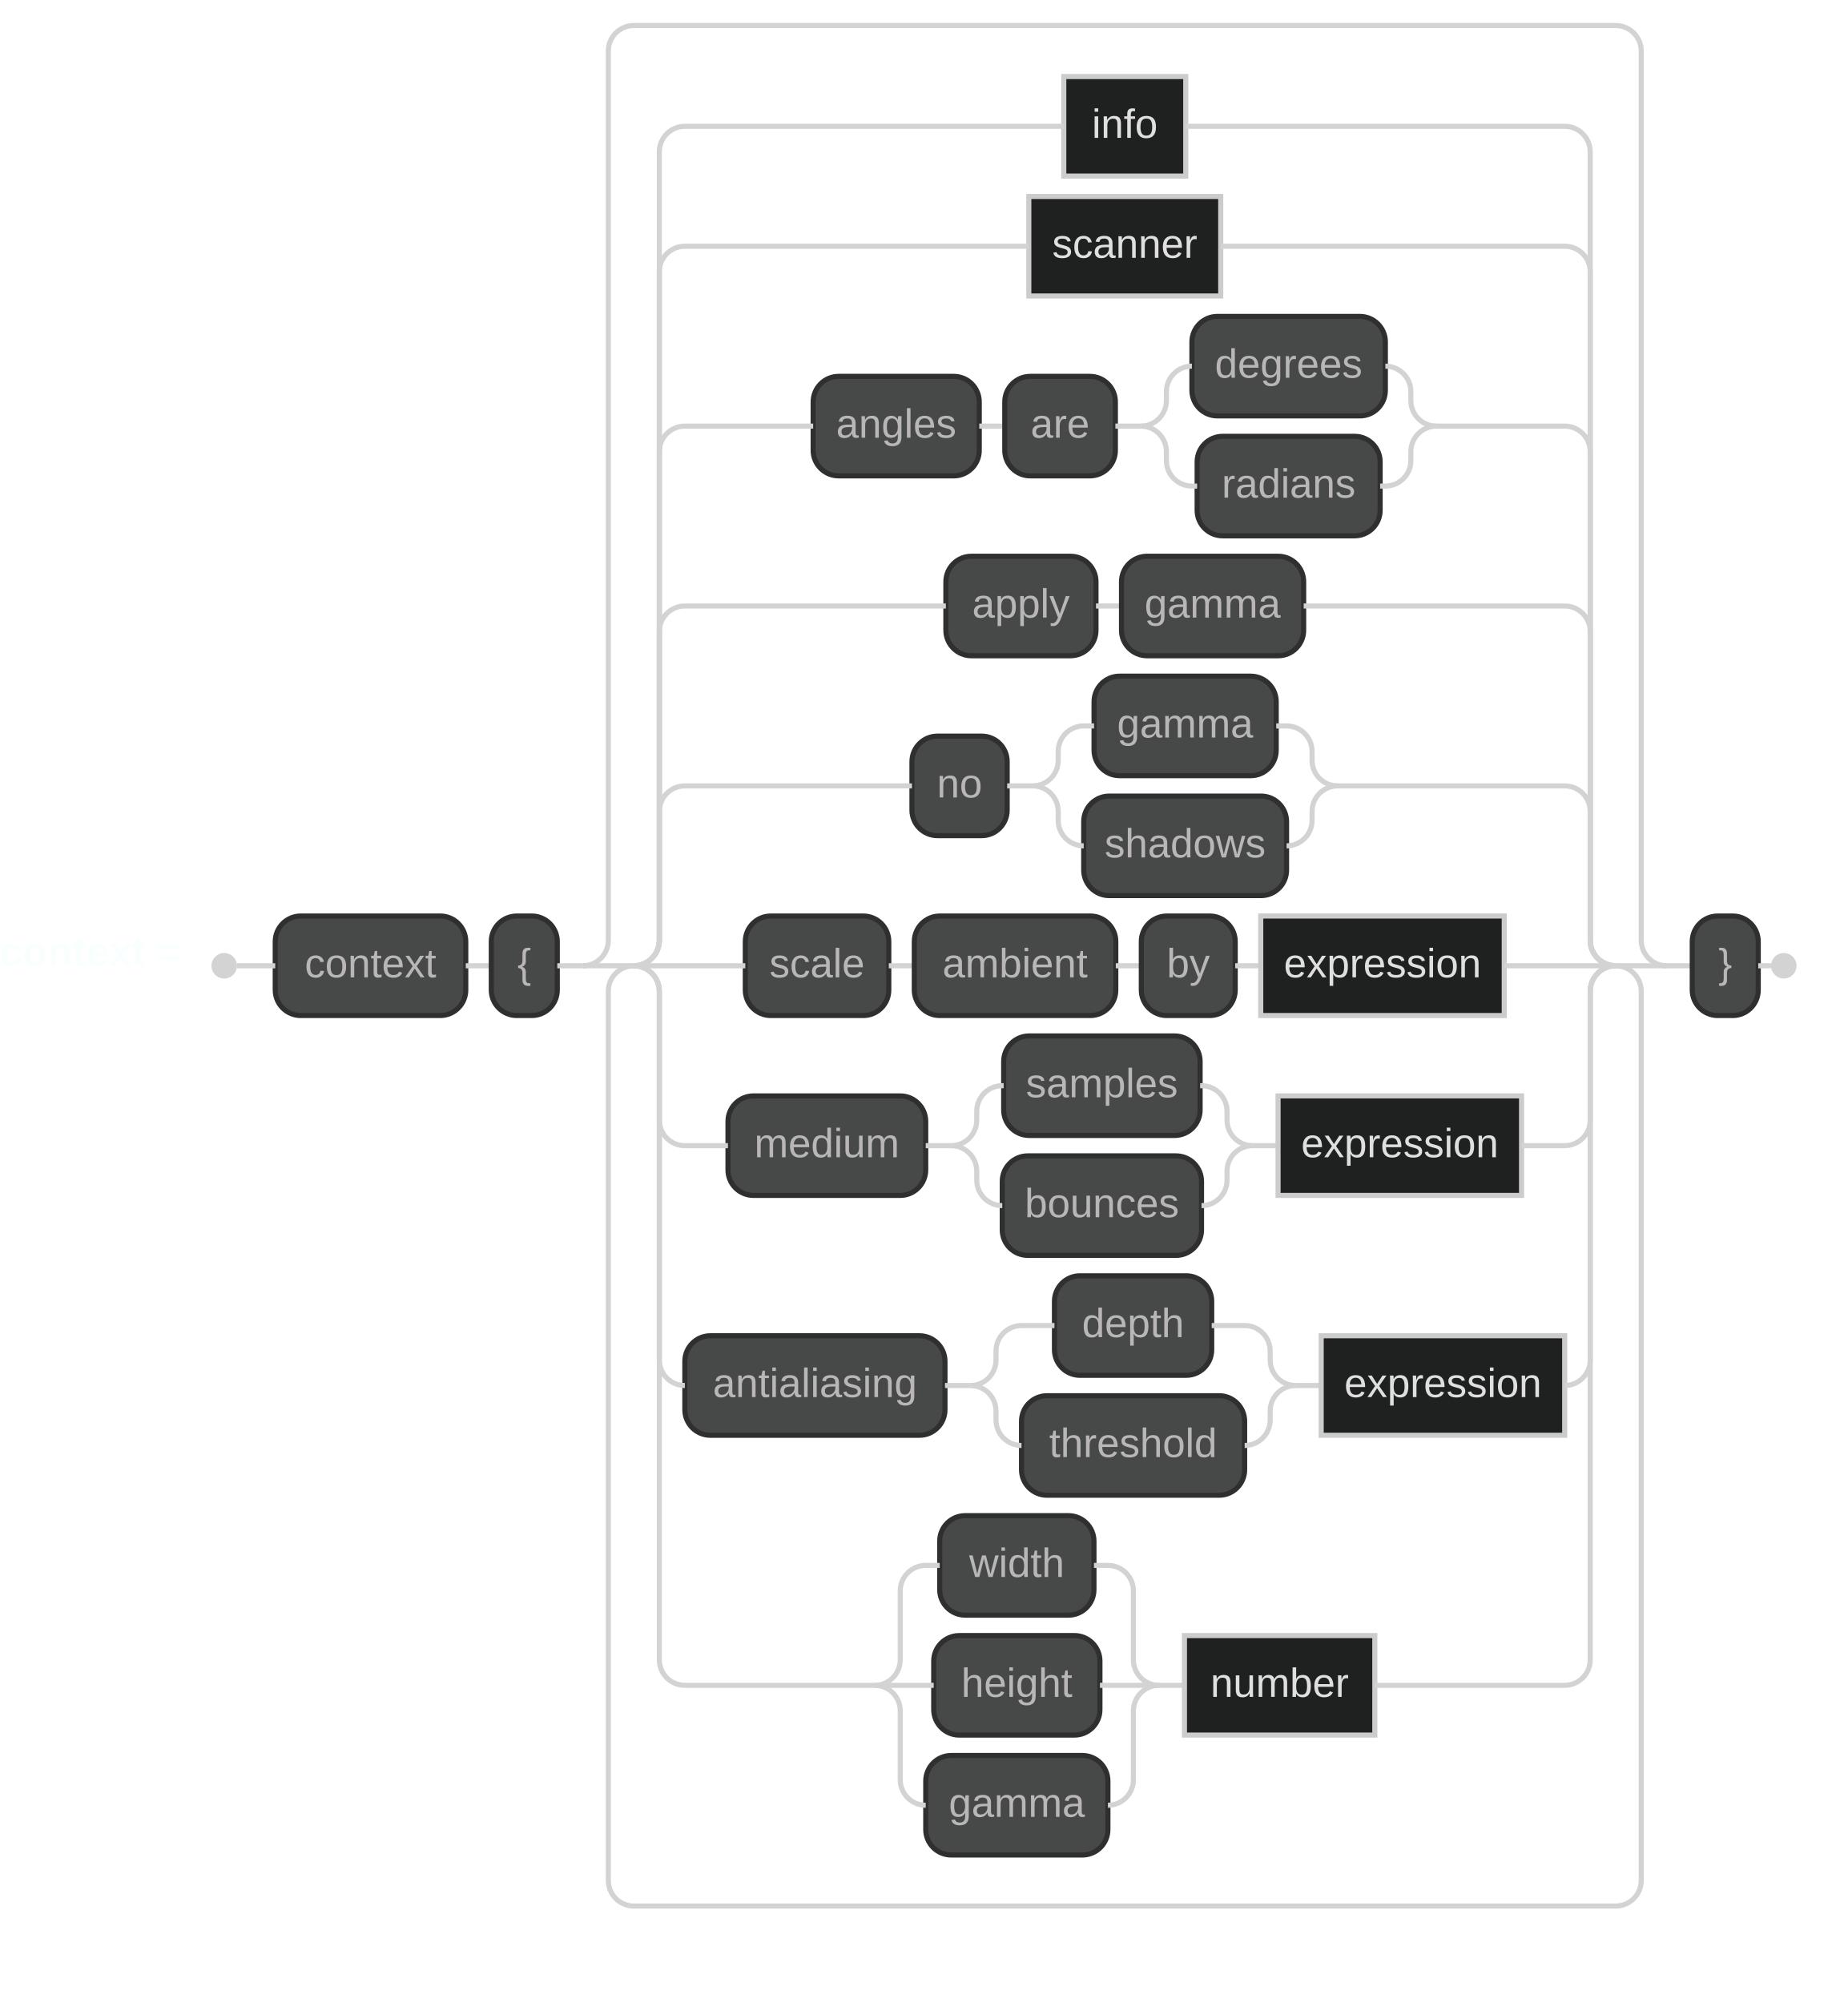
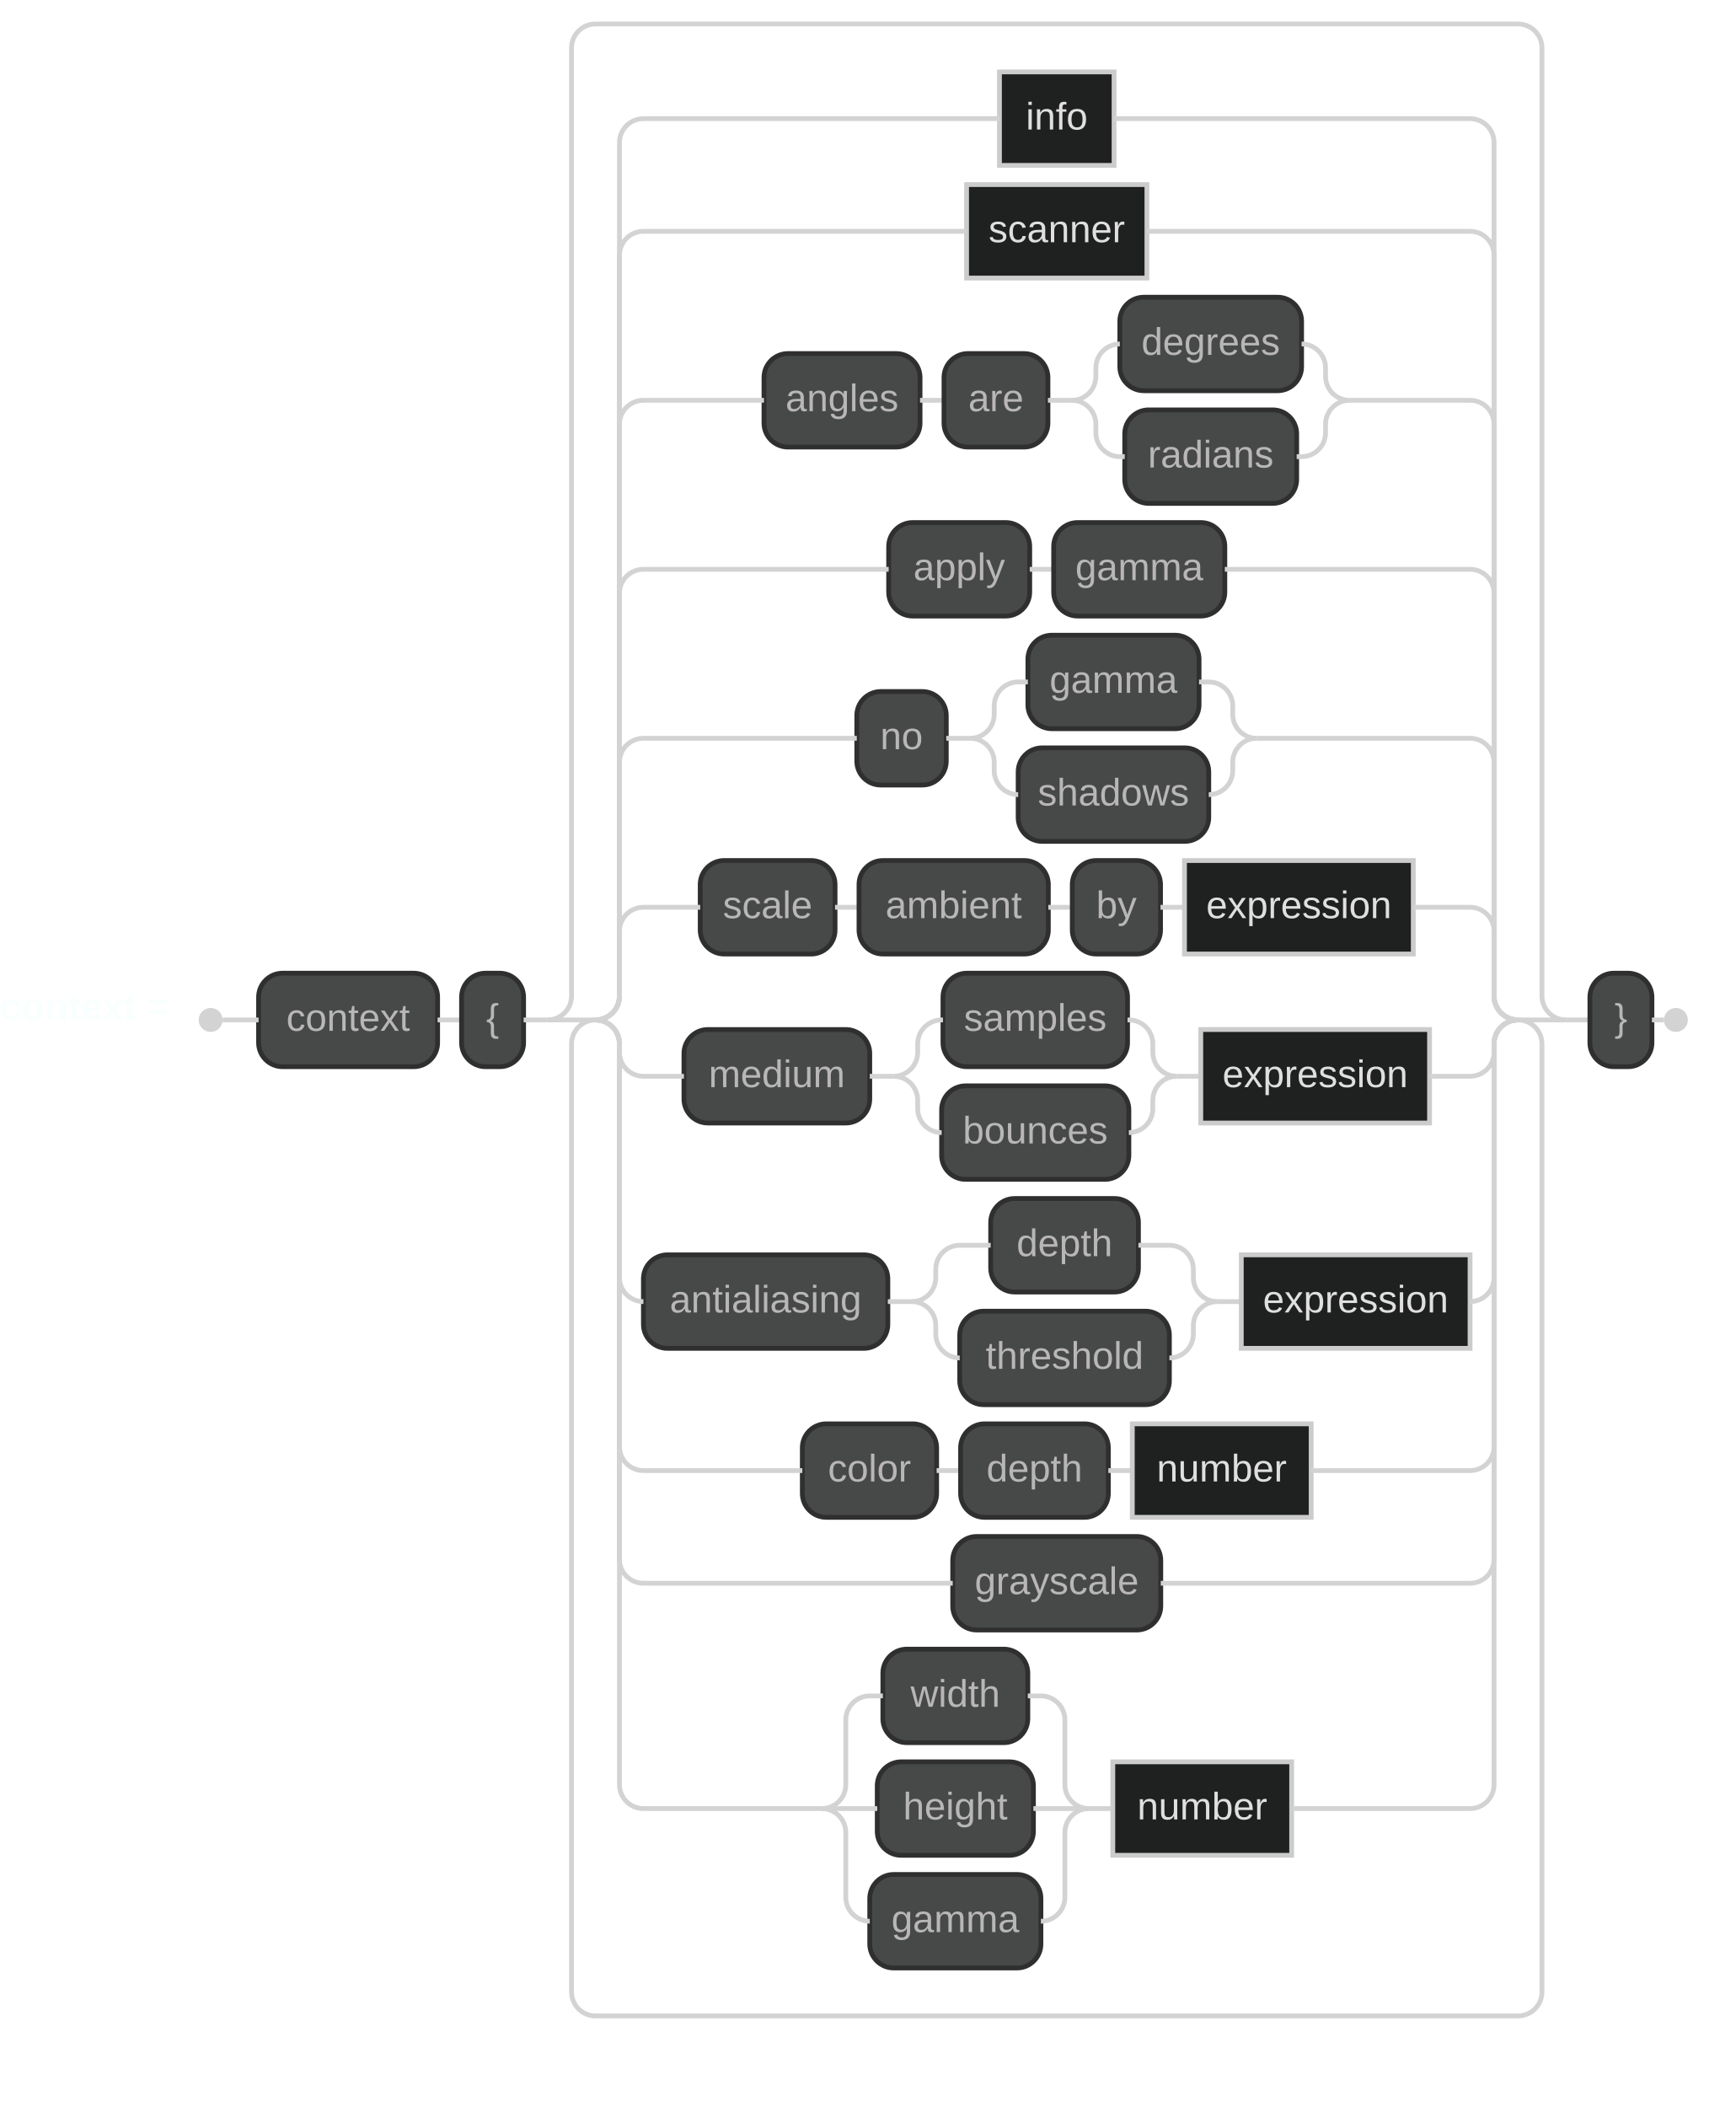
- <svg xmlns="http://www.w3.org/2000/svg" id="my-svg" width="100%" class="railroad-diagram" style="max-width: 724.219px; background-color: transparent;" viewBox="0 0 724.219 785" role="graphics-document document" aria-roledescription="railroadEbnf">
+ <svg xmlns="http://www.w3.org/2000/svg" id="my-svg" width="100%" class="railroad-diagram" style="max-width: 724.219px; background-color: transparent;" viewBox="0 0 724.219 879" role="graphics-document document" aria-roledescription="railroadEbnf">
  <style>#my-svg{font-family:"trebuchet ms",verdana,arial,sans-serif;font-size:16px;fill:#ccc;}@keyframes edge-animation-frame{from{stroke-dashoffset:0;}}@keyframes dash{to{stroke-dashoffset:0;}}#my-svg .edge-animation-slow{stroke-dasharray:9,5!important;stroke-dashoffset:900;animation:dash 50s linear infinite;stroke-linecap:round;}#my-svg .edge-animation-fast{stroke-dasharray:9,5!important;stroke-dashoffset:900;animation:dash 20s linear infinite;stroke-linecap:round;}#my-svg .error-icon{fill:#a44141;}#my-svg .error-text{fill:#ddd;stroke:#ddd;}#my-svg .edge-thickness-normal{stroke-width:1px;}#my-svg .edge-thickness-thick{stroke-width:3.5px;}#my-svg .edge-pattern-solid{stroke-dasharray:0;}#my-svg .edge-thickness-invisible{stroke-width:0;fill:none;}#my-svg .edge-pattern-dashed{stroke-dasharray:3;}#my-svg .edge-pattern-dotted{stroke-dasharray:2;}#my-svg .marker{fill:lightgrey;stroke:lightgrey;}#my-svg .marker.cross{stroke:lightgrey;}#my-svg svg{font-family:"trebuchet ms",verdana,arial,sans-serif;font-size:16px;}#my-svg p{margin:0;}#my-svg .railroad-diagram{font-family:"trebuchet ms",verdana,arial,sans-serif;font-size:16px;}#my-svg .railroad-terminal rect{fill:hsl(180, 1.587%, 28.353%);stroke:hsl(180, 0%, 18.353%);stroke-width:2px;}#my-svg .railroad-terminal text{fill:rgb(183.848, 181.552, 181.552);font-family:"trebuchet ms",verdana,arial,sans-serif;font-size:16px;text-anchor:middle;dominant-baseline:middle;}#my-svg .railroad-nonterminal rect{fill:#1f2020;stroke:#cccccc;stroke-width:2px;}#my-svg .railroad-nonterminal text{fill:#e0dfdf;font-family:"trebuchet ms",verdana,arial,sans-serif;font-size:16px;text-anchor:middle;dominant-baseline:middle;}#my-svg .railroad-line{stroke:lightgrey;stroke-width:2px;fill:none;}#my-svg .railroad-start circle,#my-svg .railroad-end circle{fill:lightgrey;}#my-svg .railroad-comment ellipse{fill:#181818;stroke:hsl(20, 0%, 2.353%);stroke-width:2px;}#my-svg .railroad-comment text{fill:rgb(223, 223.667, 224);font-style:italic;font-family:"trebuchet ms",verdana,arial,sans-serif;font-size:16px;text-anchor:middle;dominant-baseline:middle;}#my-svg .railroad-special rect{fill:hsl(20, 1.587%, 12.353%);stroke:hsl(20, 0%, 2.353%);stroke-width:2px;stroke-dasharray:5,3;}#my-svg .railroad-special text{fill:#e0dfdf;font-family:"trebuchet ms",verdana,arial,sans-serif;font-size:16px;text-anchor:middle;dominant-baseline:middle;}#my-svg .railroad-rule-name{font-weight:bold;fill:#F9FFFE;font-family:"trebuchet ms",verdana,arial,sans-serif;font-size:16px;}#my-svg .node .neo-node{stroke:#ccc;}#my-svg [data-look="neo"].node rect,#my-svg [data-look="neo"].cluster rect,#my-svg [data-look="neo"].node polygon{stroke:url(#my-svg-gradient);filter:drop-shadow( 1px 2px 2px rgba(185,185,185,1));}#my-svg [data-look="neo"].swimlane.cluster rect{filter:none;}#my-svg [data-look="neo"].node path{stroke:url(#my-svg-gradient);stroke-width:1px;}#my-svg [data-look="neo"].node .outer-path{filter:drop-shadow( 1px 2px 2px rgba(185,185,185,1));}#my-svg [data-look="neo"].node .neo-line path{stroke:#ccc;filter:none;}#my-svg [data-look="neo"].node circle{stroke:url(#my-svg-gradient);filter:drop-shadow( 1px 2px 2px rgba(185,185,185,1));}#my-svg [data-look="neo"].node circle .state-start{fill:#000000;}#my-svg [data-look="neo"].icon-shape .icon{fill:url(#my-svg-gradient);filter:drop-shadow( 1px 2px 2px rgba(185,185,185,1));}#my-svg [data-look="neo"].icon-shape .icon-neo path{stroke:url(#my-svg-gradient);filter:drop-shadow( 1px 2px 2px rgba(185,185,185,1));}#my-svg :root{--mermaid-font-family:"trebuchet ms",verdana,arial,sans-serif;}</style>
  <g />
  <g class="railroad-rule" transform="translate(0, 10)">
    <g transform="translate(107.8906, 0)">
      <g class="railroad-sequence">
-         <g class="railroad-terminal" transform="translate(0, 349)">
+         <g class="railroad-terminal" transform="translate(0, 396)">
          <rect x="0" y="0" width="74.688" height="39" rx="10" ry="10" />
          <text x="37.344" y="19.5">context</text>
        </g>
-         <path class="railroad-line" d="M 74.688 368.5 L 84.688 368.5" />
-         <g class="railroad-terminal" transform="translate(84.6875, 349)">
+         <path class="railroad-line" d="M 74.688 415.5 L 84.688 415.5" />
+         <g class="railroad-terminal" transform="translate(84.6875, 396)">
          <rect x="0" y="0" width="25.875" height="39" rx="10" ry="10" />
          <text x="12.938" y="19.5">{</text>
        </g>
-         <path class="railroad-line" d="M 110.562 368.5 L 120.562 368.5" />
+         <path class="railroad-line" d="M 110.562 415.5 L 120.562 415.5" />
        <g class="railroad-repetition" transform="translate(120.5625, 0)">
          <g class="railroad-choice" transform="translate(20, 20)">
            <g class="railroad-nonterminal" transform="translate(168.5391, 0)">
              <rect x="0" y="0" width="47.812" height="39" />
              <text x="23.906" y="19.5">info</text>
            </g>
-             <path class="railroad-line" d="M 0 348.5 A 10 10 0 0 0 10 338.5 L 10 29.5 A 10 10 0 0 1 20 19.5 L 168.539 19.5" />
-             <path class="railroad-line" d="M 216.352 19.5 L 364.891 19.5 A 10 10 0 0 1 374.891 29.5 L 374.891 338.5 A 10 10 0 0 0 384.891 348.5" />
+             <path class="railroad-line" d="M 0 395.5 A 10 10 0 0 0 10 385.5 L 10 29.5 A 10 10 0 0 1 20 19.5 L 168.539 19.5" />
+             <path class="railroad-line" d="M 216.352 19.5 L 364.891 19.5 A 10 10 0 0 1 374.891 29.5 L 374.891 385.5 A 10 10 0 0 0 384.891 395.5" />
            <g class="railroad-nonterminal" transform="translate(154.8281, 47)">
              <rect x="0" y="0" width="75.234" height="39" />
              <text x="37.617" y="19.5">scanner</text>
            </g>
-             <path class="railroad-line" d="M 0 348.5 A 10 10 0 0 0 10 338.5 L 10 76.5 A 10 10 0 0 1 20 66.5 L 154.828 66.5" />
-             <path class="railroad-line" d="M 230.062 66.5 L 364.891 66.5 A 10 10 0 0 1 374.891 76.5 L 374.891 338.5 A 10 10 0 0 0 384.891 348.5" />
+             <path class="railroad-line" d="M 0 395.5 A 10 10 0 0 0 10 385.5 L 10 76.5 A 10 10 0 0 1 20 66.5 L 154.828 66.5" />
+             <path class="railroad-line" d="M 230.062 66.5 L 364.891 66.5 A 10 10 0 0 1 374.891 76.5 L 374.891 385.5 A 10 10 0 0 0 384.891 395.5" />
            <g class="railroad-sequence" transform="translate(70.29688, 94)">
              <g class="railroad-terminal" transform="translate(0, 23.5)">
                <rect x="0" y="0" width="65.109" height="39" rx="10" ry="10" />
                <text x="32.555" y="19.5">angles</text>
              </g>
              <path class="railroad-line" d="M 65.109 43 L 75.109 43" />
              <g class="railroad-terminal" transform="translate(75.10938, 23.5)">
                <rect x="0" y="0" width="43.359" height="39" rx="10" ry="10" />
                <text x="21.68" y="19.5">are</text>
              </g>
              <path class="railroad-line" d="M 118.469 43 L 128.469 43" />
              <g class="railroad-choice" transform="translate(128.4688, 0)">
                <g class="railroad-terminal" transform="translate(20, 0)">
                  <rect x="0" y="0" width="75.828" height="39" rx="10" ry="10" />
                  <text x="37.914" y="19.5">degrees</text>
                </g>
                <path class="railroad-line" d="M 0 43 A 10 10 0 0 0 10 33 L 10 29.5 A 10 10 0 0 1 20 19.5 L 20 19.5" />
                <path class="railroad-line" d="M 95.828 19.5 L 95.828 19.5 A 10 10 0 0 1 105.828 29.5 L 105.828 33 A 10 10 0 0 0 115.828 43" />
                <g class="railroad-terminal" transform="translate(22.04688, 47)">
                  <rect x="0" y="0" width="71.734" height="39" rx="10" ry="10" />
                  <text x="35.867" y="19.5">radians</text>
                </g>
                <path class="railroad-line" d="M 0 43 A 10 10 0 0 1 10 53 L 10 56.5 A 10 10 0 0 0 20 66.5 L 22.047 66.5" />
                <path class="railroad-line" d="M 93.781 66.5 L 95.828 66.5 A 10 10 0 0 0 105.828 56.5 L 105.828 53 A 10 10 0 0 1 115.828 43" />
              </g>
            </g>
-             <path class="railroad-line" d="M 0 348.5 A 10 10 0 0 0 10 338.5 L 10 147 A 10 10 0 0 1 20 137 L 70.297 137" />
-             <path class="railroad-line" d="M 314.594 137 L 364.891 137 A 10 10 0 0 1 374.891 147 L 374.891 338.5 A 10 10 0 0 0 384.891 348.5" />
+             <path class="railroad-line" d="M 0 395.5 A 10 10 0 0 0 10 385.5 L 10 147 A 10 10 0 0 1 20 137 L 70.297 137" />
+             <path class="railroad-line" d="M 314.594 137 L 364.891 137 A 10 10 0 0 1 374.891 147 L 374.891 385.5 A 10 10 0 0 0 384.891 395.5" />
            <g class="railroad-sequence" transform="translate(122.3203, 188)">
              <g class="railroad-terminal" transform="translate(0, 0)">
                <rect x="0" y="0" width="58.844" height="39" rx="10" ry="10" />
                <text x="29.422" y="19.5">apply</text>
              </g>
              <path class="railroad-line" d="M 58.844 19.5 L 68.844 19.5" />
              <g class="railroad-terminal" transform="translate(68.84375, 0)">
                <rect x="0" y="0" width="71.406" height="39" rx="10" ry="10" />
                <text x="35.703" y="19.5">gamma</text>
              </g>
            </g>
-             <path class="railroad-line" d="M 0 348.5 A 10 10 0 0 0 10 338.5 L 10 217.5 A 10 10 0 0 1 20 207.5 L 122.32 207.5" />
-             <path class="railroad-line" d="M 262.57 207.5 L 364.891 207.5 A 10 10 0 0 1 374.891 217.5 L 374.891 338.5 A 10 10 0 0 0 384.891 348.5" />
+             <path class="railroad-line" d="M 0 395.5 A 10 10 0 0 0 10 385.5 L 10 217.5 A 10 10 0 0 1 20 207.5 L 122.32 207.5" />
+             <path class="railroad-line" d="M 262.57 207.5 L 364.891 207.5 A 10 10 0 0 1 374.891 217.5 L 374.891 385.5 A 10 10 0 0 0 384.891 395.5" />
            <g class="railroad-sequence" transform="translate(109.0234, 235)">
              <g class="railroad-terminal" transform="translate(0, 23.5)">
                <rect x="0" y="0" width="37.328" height="39" rx="10" ry="10" />
                <text x="18.664" y="19.5">no</text>
              </g>
              <path class="railroad-line" d="M 37.328 43 L 47.328 43" />
              <g class="railroad-choice" transform="translate(47.32812, 0)">
                <g class="railroad-terminal" transform="translate(24.05469, 0)">
                  <rect x="0" y="0" width="71.406" height="39" rx="10" ry="10" />
                  <text x="35.703" y="19.5">gamma</text>
                </g>
                <path class="railroad-line" d="M 0 43 A 10 10 0 0 0 10 33 L 10 29.5 A 10 10 0 0 1 20 19.5 L 24.055 19.5" />
                <path class="railroad-line" d="M 95.461 19.5 L 99.516 19.5 A 10 10 0 0 1 109.516 29.5 L 109.516 33 A 10 10 0 0 0 119.516 43" />
                <g class="railroad-terminal" transform="translate(20, 47)">
                  <rect x="0" y="0" width="79.516" height="39" rx="10" ry="10" />
                  <text x="39.758" y="19.5">shadows</text>
                </g>
                <path class="railroad-line" d="M 0 43 A 10 10 0 0 1 10 53 L 10 56.5 A 10 10 0 0 0 20 66.5 L 20 66.5" />
                <path class="railroad-line" d="M 99.516 66.5 L 99.516 66.5 A 10 10 0 0 0 109.516 56.5 L 109.516 53 A 10 10 0 0 1 119.516 43" />
              </g>
            </g>
-             <path class="railroad-line" d="M 0 348.5 A 10 10 0 0 0 10 338.5 L 10 288 A 10 10 0 0 1 20 278 L 109.023 278" />
-             <path class="railroad-line" d="M 275.867 278 L 364.891 278 A 10 10 0 0 1 374.891 288 L 374.891 338.5 A 10 10 0 0 0 384.891 348.5" />
+             <path class="railroad-line" d="M 0 395.5 A 10 10 0 0 0 10 385.5 L 10 288 A 10 10 0 0 1 20 278 L 109.023 278" />
+             <path class="railroad-line" d="M 275.867 278 L 364.891 278 A 10 10 0 0 1 374.891 288 L 374.891 385.5 A 10 10 0 0 0 384.891 395.5" />
            <g class="railroad-sequence" transform="translate(43.69531, 329)">
              <g class="railroad-terminal" transform="translate(0, 0)">
                <rect x="0" y="0" width="56.25" height="39" rx="10" ry="10" />
                <text x="28.125" y="19.5">scale</text>
              </g>
              <path class="railroad-line" d="M 56.25 19.5 L 66.25 19.5" />
              <g class="railroad-terminal" transform="translate(66.25, 0)">
                <rect x="0" y="0" width="78.984" height="39" rx="10" ry="10" />
                <text x="39.492" y="19.5">ambient</text>
              </g>
              <path class="railroad-line" d="M 145.234 19.5 L 155.234 19.5" />
              <g class="railroad-terminal" transform="translate(155.2344, 0)">
                <rect x="0" y="0" width="36.812" height="39" rx="10" ry="10" />
                <text x="18.406" y="19.5">by</text>
              </g>
              <path class="railroad-line" d="M 192.047 19.5 L 202.047 19.5" />
              <g class="railroad-nonterminal" transform="translate(202.0469, 0)">
                <rect x="0" y="0" width="95.453" height="39" />
                <text x="47.727" y="19.5">expression</text>
              </g>
            </g>
-             <path class="railroad-line" d="M 0 348.5 L 43.695 348.5" />
-             <path class="railroad-line" d="M 341.195 348.5 L 384.891 348.5" />
+             <path class="railroad-line" d="M 0 395.5 A 10 10 0 0 0 10 385.5 L 10 358.5 A 10 10 0 0 1 20 348.5 L 43.695 348.5" />
+             <path class="railroad-line" d="M 341.195 348.5 L 364.891 348.5 A 10 10 0 0 1 374.891 358.5 L 374.891 385.5 A 10 10 0 0 0 384.891 395.5" />
            <g class="railroad-sequence" transform="translate(36.90625, 376)">
              <g class="railroad-terminal" transform="translate(0, 23.5)">
                <rect x="0" y="0" width="77.516" height="39" rx="10" ry="10" />
                <text x="38.758" y="19.5">medium</text>
              </g>
              <path class="railroad-line" d="M 77.516 43 L 87.516 43" />
              <g class="railroad-choice" transform="translate(87.51562, 0)">
                <g class="railroad-terminal" transform="translate(20.55469, 0)">
                  <rect x="0" y="0" width="77" height="39" rx="10" ry="10" />
                  <text x="38.5" y="19.5">samples</text>
                </g>
                <path class="railroad-line" d="M 0 43 A 10 10 0 0 0 10 33 L 10 29.5 A 10 10 0 0 1 20 19.5 L 20.555 19.5" />
                <path class="railroad-line" d="M 97.555 19.5 L 98.109 19.5 A 10 10 0 0 1 108.109 29.5 L 108.109 33 A 10 10 0 0 0 118.109 43" />
                <g class="railroad-terminal" transform="translate(20, 47)">
                  <rect x="0" y="0" width="78.109" height="39" rx="10" ry="10" />
                  <text x="39.055" y="19.5">bounces</text>
                </g>
                <path class="railroad-line" d="M 0 43 A 10 10 0 0 1 10 53 L 10 56.5 A 10 10 0 0 0 20 66.5 L 20 66.5" />
                <path class="railroad-line" d="M 98.109 66.5 L 98.109 66.5 A 10 10 0 0 0 108.109 56.5 L 108.109 53 A 10 10 0 0 1 118.109 43" />
              </g>
              <path class="railroad-line" d="M 205.625 43 L 215.625 43" />
              <g class="railroad-nonterminal" transform="translate(215.625, 23.5)">
                <rect x="0" y="0" width="95.453" height="39" />
                <text x="47.727" y="19.5">expression</text>
              </g>
            </g>
-             <path class="railroad-line" d="M 0 348.5 A 10 10 0 0 1 10 358.5 L 10 409 A 10 10 0 0 0 20 419 L 36.906 419" />
-             <path class="railroad-line" d="M 347.984 419 L 364.891 419 A 10 10 0 0 0 374.891 409 L 374.891 358.5 A 10 10 0 0 1 384.891 348.5" />
+             <path class="railroad-line" d="M 0 395.5 A 10 10 0 0 1 10 405.5 L 10 409 A 10 10 0 0 0 20 419 L 36.906 419" />
+             <path class="railroad-line" d="M 347.984 419 L 364.891 419 A 10 10 0 0 0 374.891 409 L 374.891 405.5 A 10 10 0 0 1 384.891 395.5" />
            <g class="railroad-sequence" transform="translate(20, 470)">
              <g class="railroad-terminal" transform="translate(0, 23.5)">
                <rect x="0" y="0" width="101.969" height="39" rx="10" ry="10" />
                <text x="50.984" y="19.5">antialiasing</text>
              </g>
              <path class="railroad-line" d="M 101.969 43 L 111.969 43" />
              <g class="railroad-choice" transform="translate(111.9688, 0)">
                <g class="railroad-terminal" transform="translate(32.91406, 0)">
                  <rect x="0" y="0" width="61.641" height="39" rx="10" ry="10" />
                  <text x="30.82" y="19.5">depth</text>
                </g>
                <path class="railroad-line" d="M 0 43 A 10 10 0 0 0 10 33 L 10 29.5 A 10 10 0 0 1 20 19.5 L 32.914 19.5" />
                <path class="railroad-line" d="M 94.555 19.5 L 107.469 19.5 A 10 10 0 0 1 117.469 29.5 L 117.469 33 A 10 10 0 0 0 127.469 43" />
                <g class="railroad-terminal" transform="translate(20, 47)">
                  <rect x="0" y="0" width="87.469" height="39" rx="10" ry="10" />
                  <text x="43.734" y="19.5">threshold</text>
                </g>
                <path class="railroad-line" d="M 0 43 A 10 10 0 0 1 10 53 L 10 56.5 A 10 10 0 0 0 20 66.5 L 20 66.5" />
                <path class="railroad-line" d="M 107.469 66.5 L 107.469 66.5 A 10 10 0 0 0 117.469 56.5 L 117.469 53 A 10 10 0 0 1 127.469 43" />
              </g>
              <path class="railroad-line" d="M 239.438 43 L 249.438 43" />
              <g class="railroad-nonterminal" transform="translate(249.4375, 23.5)">
                <rect x="0" y="0" width="95.453" height="39" />
                <text x="47.727" y="19.5">expression</text>
              </g>
            </g>
-             <path class="railroad-line" d="M 0 348.5 A 10 10 0 0 1 10 358.5 L 10 503 A 10 10 0 0 0 20 513 L 20 513" />
-             <path class="railroad-line" d="M 364.891 513 L 364.891 513 A 10 10 0 0 0 374.891 503 L 374.891 358.5 A 10 10 0 0 1 384.891 348.5" />
-             <g class="railroad-sequence" transform="translate(94.42969, 564)">
+             <path class="railroad-line" d="M 0 395.5 A 10 10 0 0 1 10 405.5 L 10 503 A 10 10 0 0 0 20 513 L 20 513" />
+             <path class="railroad-line" d="M 364.891 513 L 364.891 513 A 10 10 0 0 0 374.891 503 L 374.891 405.5 A 10 10 0 0 1 384.891 395.5" />
+             <g class="railroad-sequence" transform="translate(86.29688, 564)">
+               <g class="railroad-terminal" transform="translate(0, 0)">
+                 <rect x="0" y="0" width="56.031" height="39" rx="10" ry="10" />
+                 <text x="28.016" y="19.5">color</text>
+               </g>
+               <path class="railroad-line" d="M 56.031 19.5 L 66.031 19.5" />
+               <g class="railroad-terminal" transform="translate(66.03125, 0)">
+                 <rect x="0" y="0" width="61.641" height="39" rx="10" ry="10" />
+                 <text x="30.82" y="19.5">depth</text>
+               </g>
+               <path class="railroad-line" d="M 127.672 19.5 L 137.672 19.5" />
+               <g class="railroad-nonterminal" transform="translate(137.6719, 0)">
+                 <rect x="0" y="0" width="74.625" height="39" />
+                 <text x="37.312" y="19.5">number</text>
+               </g>
+             </g>
+             <path class="railroad-line" d="M 0 395.5 A 10 10 0 0 1 10 405.5 L 10 573.5 A 10 10 0 0 0 20 583.5 L 86.297 583.5" />
+             <path class="railroad-line" d="M 298.594 583.5 L 364.891 583.5 A 10 10 0 0 0 374.891 573.5 L 374.891 405.5 A 10 10 0 0 1 384.891 395.5" />
+             <g class="railroad-terminal" transform="translate(149.0469, 611)">
+               <rect x="0" y="0" width="86.797" height="39" rx="10" ry="10" />
+               <text x="43.398" y="19.5">grayscale</text>
+             </g>
+             <path class="railroad-line" d="M 0 395.5 A 10 10 0 0 1 10 405.5 L 10 620.5 A 10 10 0 0 0 20 630.5 L 149.047 630.5" />
+             <path class="railroad-line" d="M 235.844 630.5 L 364.891 630.5 A 10 10 0 0 0 374.891 620.5 L 374.891 405.5 A 10 10 0 0 1 384.891 395.5" />
+             <g class="railroad-sequence" transform="translate(94.42969, 658)">
              <g class="railroad-choice" transform="translate(0, 0)">
                <g class="railroad-terminal" transform="translate(25.46875, 0)">
                  <rect x="0" y="0" width="60.469" height="39" rx="10" ry="10" />
                  <text x="30.234" y="19.5">width</text>
                </g>
                <path class="railroad-line" d="M 0 66.5 A 10 10 0 0 0 10 56.5 L 10 29.5 A 10 10 0 0 1 20 19.5 L 25.469 19.5" />
                <path class="railroad-line" d="M 85.938 19.5 L 91.406 19.5 A 10 10 0 0 1 101.406 29.5 L 101.406 56.5 A 10 10 0 0 0 111.406 66.5" />
                <g class="railroad-terminal" transform="translate(23.125, 47)">
                  <rect x="0" y="0" width="65.156" height="39" rx="10" ry="10" />
                  <text x="32.578" y="19.5">height</text>
                </g>
                <path class="railroad-line" d="M 0 66.5 L 23.125 66.5" />
                <path class="railroad-line" d="M 88.281 66.5 L 111.406 66.5" />
                <g class="railroad-terminal" transform="translate(20, 94)">
                  <rect x="0" y="0" width="71.406" height="39" rx="10" ry="10" />
                  <text x="35.703" y="19.5">gamma</text>
                </g>
                <path class="railroad-line" d="M 0 66.5 A 10 10 0 0 1 10 76.5 L 10 103.5 A 10 10 0 0 0 20 113.5 L 20 113.5" />
                <path class="railroad-line" d="M 91.406 113.5 L 91.406 113.5 A 10 10 0 0 0 101.406 103.5 L 101.406 76.5 A 10 10 0 0 1 111.406 66.5" />
              </g>
              <path class="railroad-line" d="M 111.406 66.5 L 121.406 66.5" />
              <g class="railroad-nonterminal" transform="translate(121.4062, 47)">
                <rect x="0" y="0" width="74.625" height="39" />
                <text x="37.312" y="19.5">number</text>
              </g>
            </g>
-             <path class="railroad-line" d="M 0 348.5 A 10 10 0 0 1 10 358.5 L 10 620.5 A 10 10 0 0 0 20 630.5 L 94.43 630.5" />
-             <path class="railroad-line" d="M 290.461 630.5 L 364.891 630.5 A 10 10 0 0 0 374.891 620.5 L 374.891 358.5 A 10 10 0 0 1 384.891 348.5" />
+             <path class="railroad-line" d="M 0 395.5 A 10 10 0 0 1 10 405.5 L 10 714.5 A 10 10 0 0 0 20 724.5 L 94.43 724.5" />
+             <path class="railroad-line" d="M 290.461 724.5 L 364.891 724.5 A 10 10 0 0 0 374.891 714.5 L 374.891 405.5 A 10 10 0 0 1 384.891 395.5" />
          </g>
-           <path class="railroad-line" d="M 0 368.5 L 20 368.5" />
-           <path class="railroad-line" d="M 404.891 368.5 L 424.891 368.5" />
-           <path class="railroad-line" d="M 404.891 368.5 A 10 10 0 0 1 414.891 378.5 L 414.891 727 A 10 10 0 0 1 404.891 737 L 20 737 A 10 10 0 0 1 10 727 L 10 378.5 A 10 10 0 0 1 20 368.5" />
-           <path class="railroad-line" d="M 0 368.5 A 10 10 0 0 0 10 358.5 L 10 10 A 10 10 0 0 1 20 0 L 404.891 0 A 10 10 0 0 1 414.891 10 L 414.891 358.5 A 10 10 0 0 0 424.891 368.5" />
-         </g>
-         <path class="railroad-line" d="M 545.453 368.5 L 555.453 368.5" />
-         <g class="railroad-terminal" transform="translate(555.4531, 349)">
+           <path class="railroad-line" d="M 0 415.5 L 20 415.5" />
+           <path class="railroad-line" d="M 404.891 415.5 L 424.891 415.5" />
+           <path class="railroad-line" d="M 404.891 415.5 A 10 10 0 0 1 414.891 425.5 L 414.891 821 A 10 10 0 0 1 404.891 831 L 20 831 A 10 10 0 0 1 10 821 L 10 425.5 A 10 10 0 0 1 20 415.5" />
+           <path class="railroad-line" d="M 0 415.5 A 10 10 0 0 0 10 405.5 L 10 10 A 10 10 0 0 1 20 0 L 404.891 0 A 10 10 0 0 1 414.891 10 L 414.891 405.5 A 10 10 0 0 0 424.891 415.5" />
+         </g>
+         <path class="railroad-line" d="M 545.453 415.5 L 555.453 415.5" />
+         <g class="railroad-terminal" transform="translate(555.4531, 396)">
          <rect x="0" y="0" width="25.875" height="39" rx="10" ry="10" />
          <text x="12.938" y="19.5">}</text>
        </g>
      </g>
    </g>
    <g class="railroad-rule-name-group">
-       <text class="railroad-rule-name" x="0" y="368.5">context =</text>
+       <text class="railroad-rule-name" x="0" y="415.5">context =</text>
    </g>
    <g class="railroad-start">
-       <circle cx="87.891" cy="368.5" r="5" />
+       <circle cx="87.891" cy="415.5" r="5" />
    </g>
    <g class="railroad-end">
-       <circle cx="699.219" cy="368.5" r="5" />
-     </g>
-     <path class="railroad-line" d="M 92.891 368.5 L 107.891 368.5" />
-     <path class="railroad-line" d="M 689.219 368.5 L 694.219 368.5" />
+       <circle cx="699.219" cy="415.5" r="5" />
+     </g>
+     <path class="railroad-line" d="M 92.891 415.5 L 107.891 415.5" />
+     <path class="railroad-line" d="M 689.219 415.5 L 694.219 415.5" />
  </g>
</svg>
